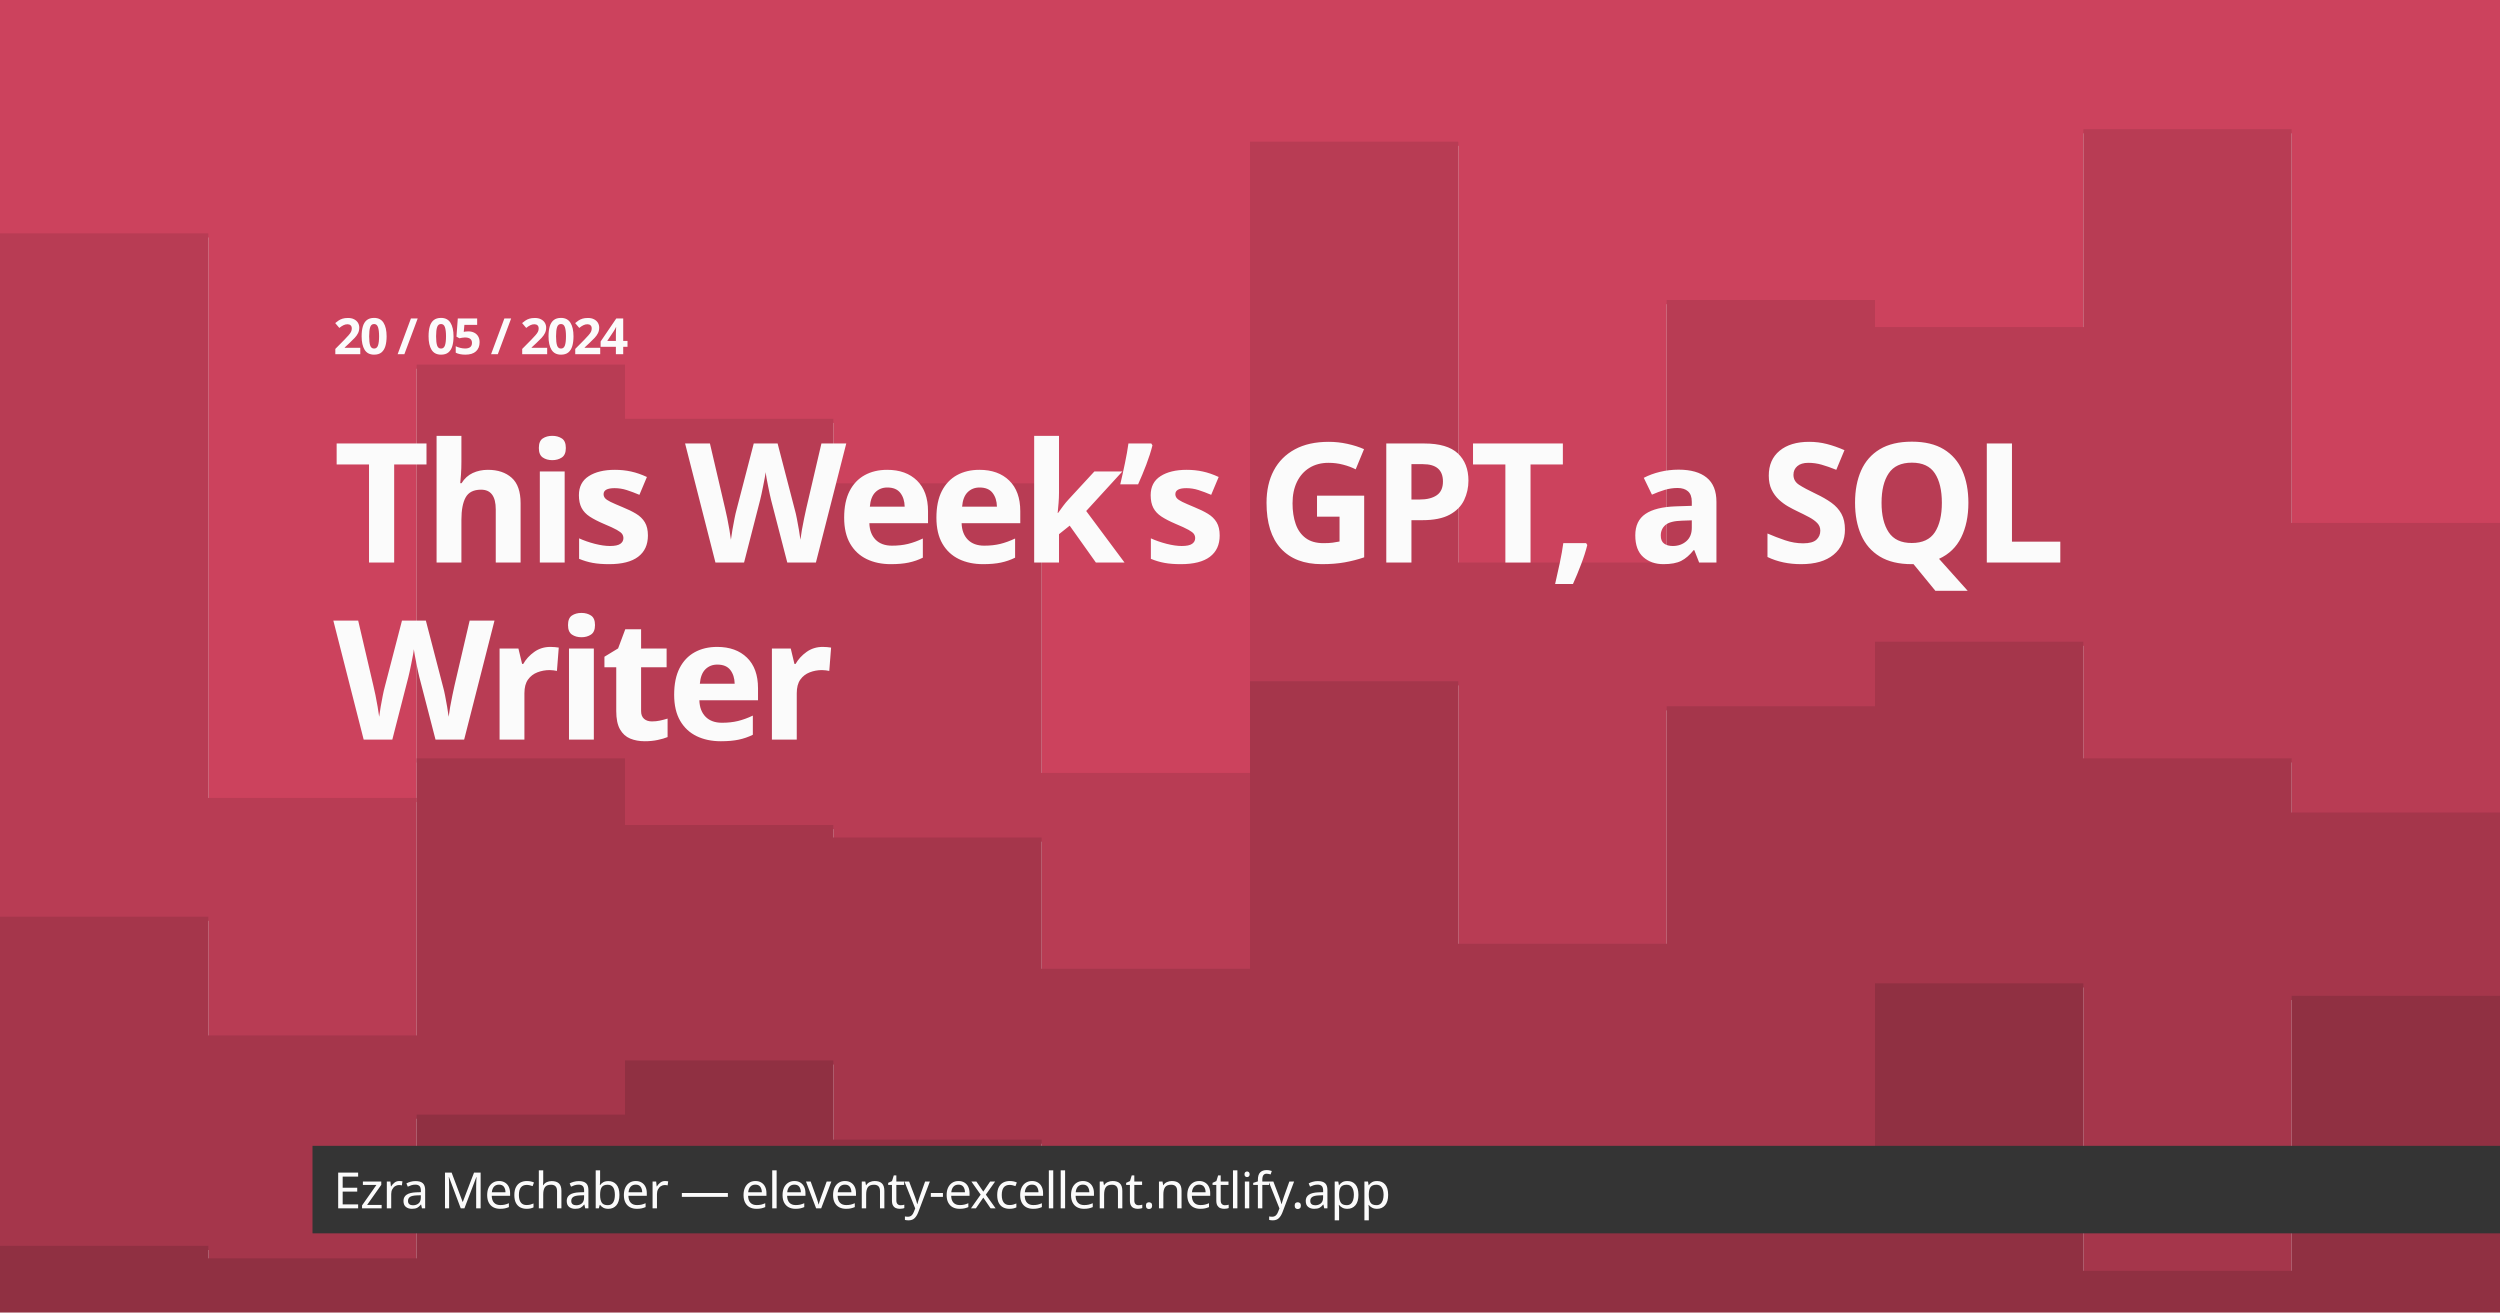
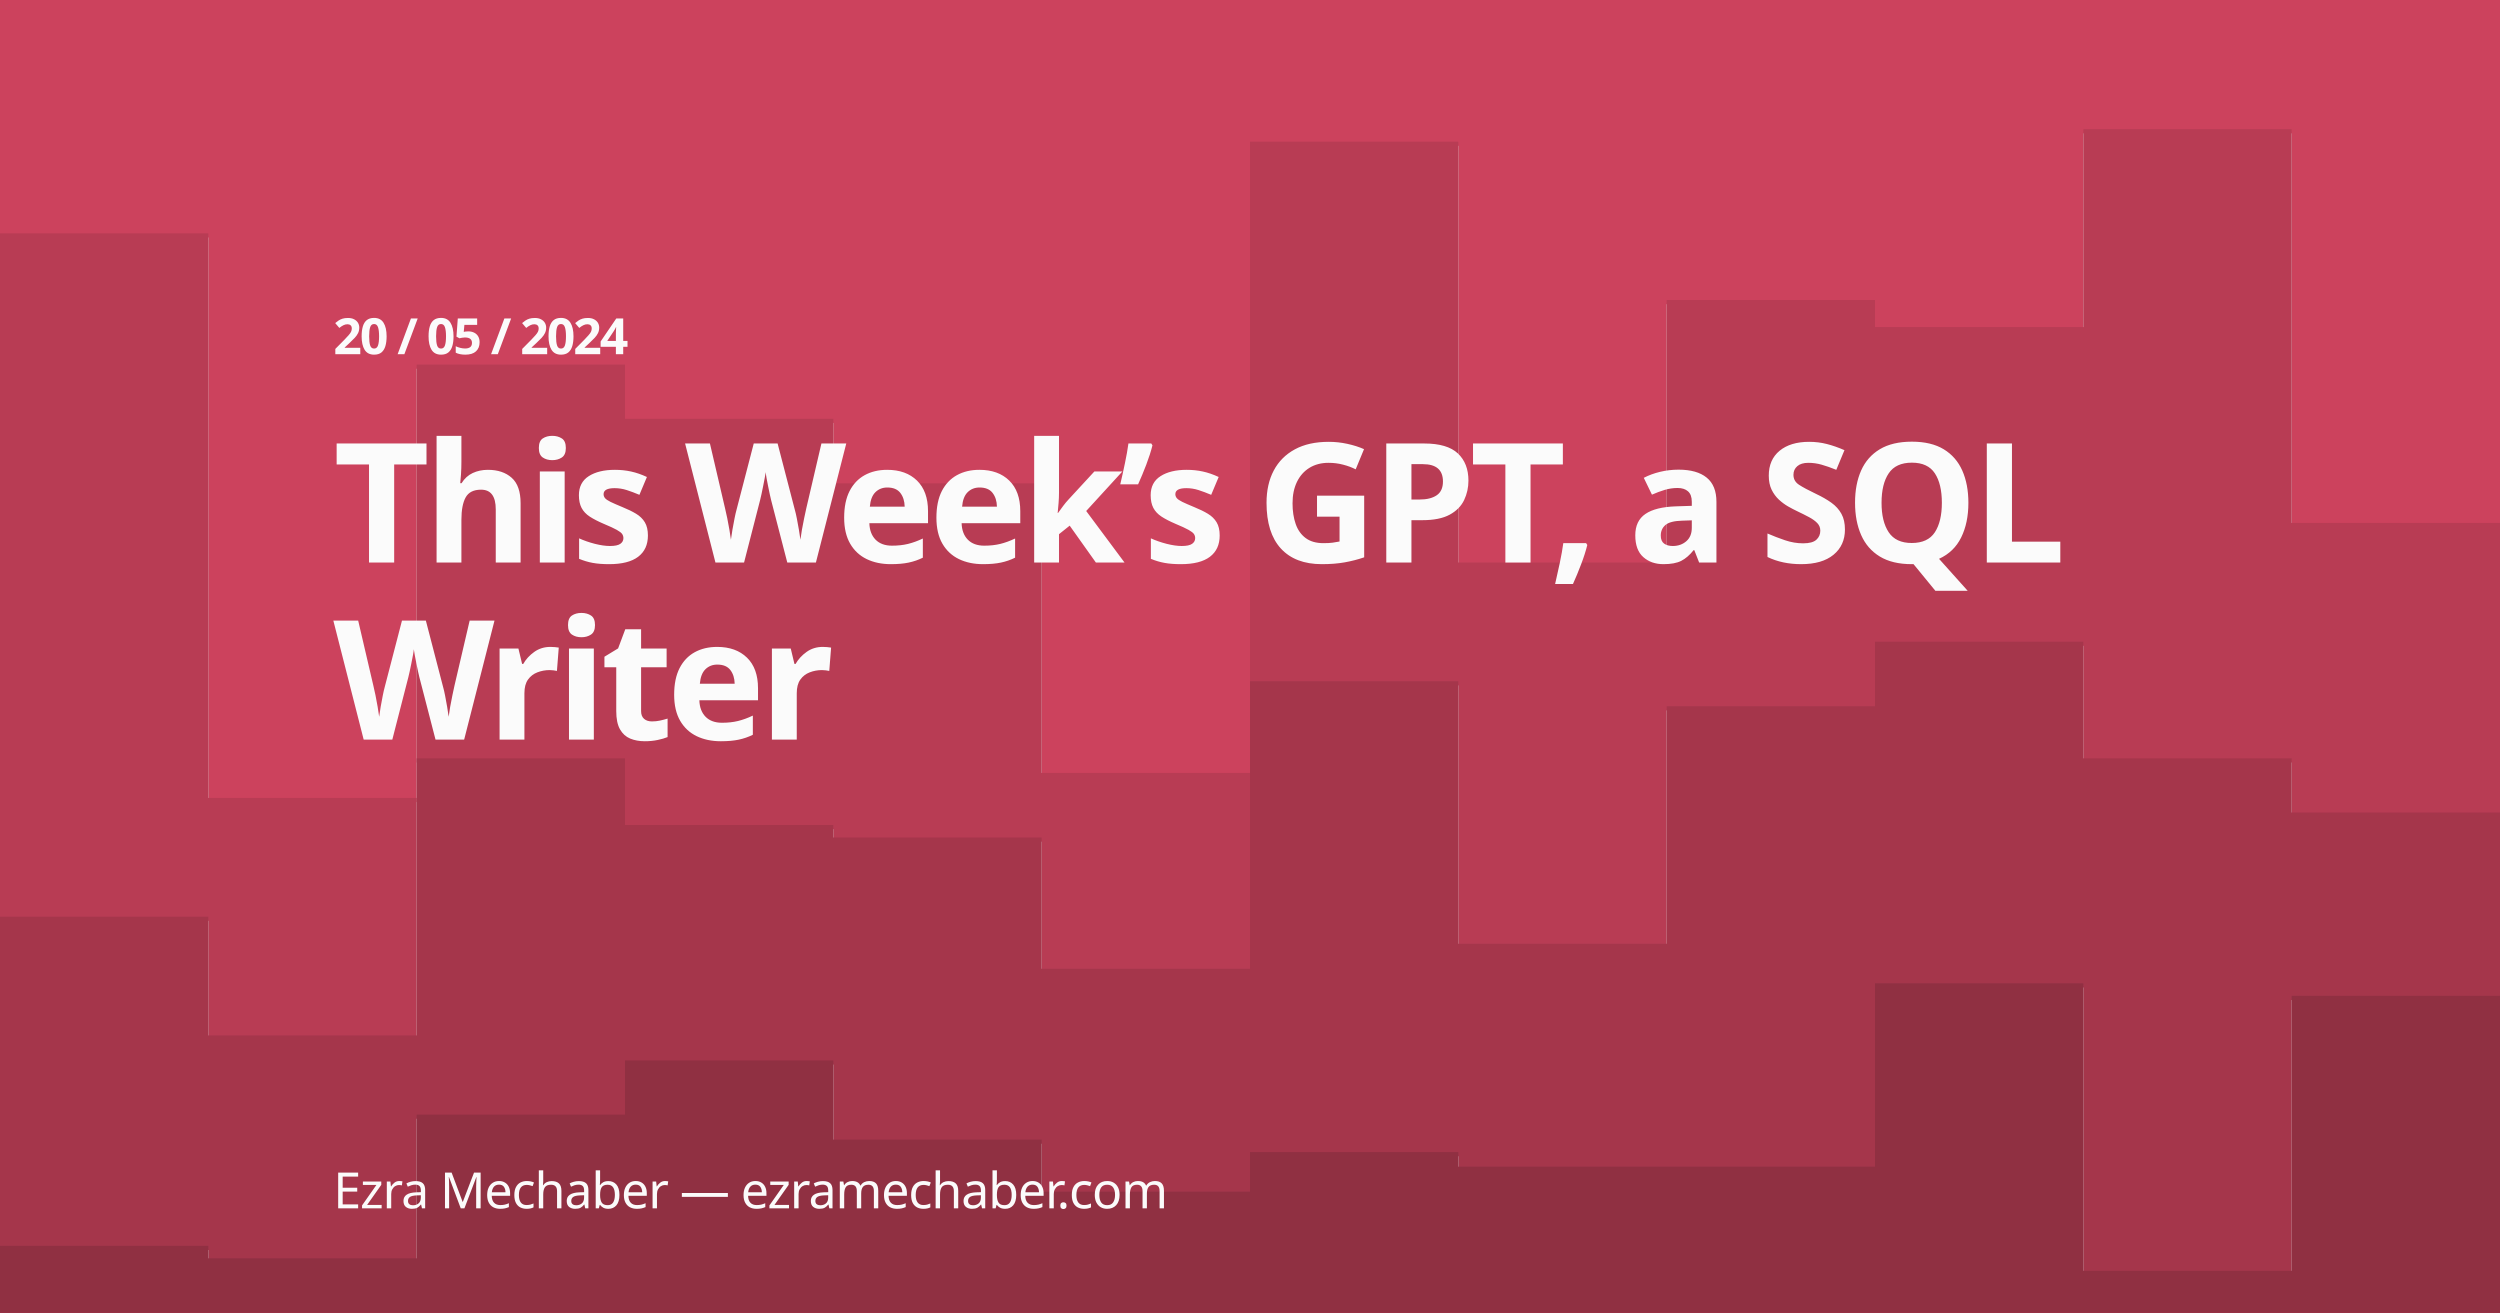
<svg xmlns="http://www.w3.org/2000/svg" width="1200" height="630" viewBox="0 0 1200 630" version="1.1">
-   <svg id="visual" viewBox="0 0 1200 630" width="1200" height="630">
+   <g viewBox="0 0 1200 630" width="1200" height="630">
    <path d="M0 114L100 114L100 385L200 385L200 177L300 177L300 203L400 203L400 234L500 234L500 373L600 373L600 70L700 70L700 272L800 272L800 146L900 146L900 159L1000 159L1000 64L1100 64L1100 253L1200 253L1200 58L1200 0L1200 0L1100 0L1100 0L1000 0L1000 0L900 0L900 0L800 0L800 0L700 0L700 0L600 0L600 0L500 0L500 0L400 0L400 0L300 0L300 0L200 0L200 0L100 0L100 0L0 0Z" fill="#dd4462" />
    <path d="M0 442L100 442L100 499L200 499L200 366L300 366L300 398L400 398L400 404L500 404L500 467L600 467L600 329L700 329L700 455L800 455L800 341L900 341L900 310L1000 310L1000 366L1100 366L1100 392L1200 392L1200 348L1200 56L1200 251L1100 251L1100 62L1000 62L1000 157L900 157L900 144L800 144L800 270L700 270L700 68L600 68L600 371L500 371L500 232L400 232L400 201L300 201L300 175L200 175L200 383L100 383L100 112L0 112Z" fill="#c73d58" />
    <path d="M0 600L100 600L100 606L200 606L200 537L300 537L300 511L400 511L400 549L500 549L500 574L600 574L600 555L700 555L700 562L800 562L800 562L900 562L900 474L1000 474L1000 612L1100 612L1100 480L1200 480L1200 455L1200 346L1200 390L1100 390L1100 364L1000 364L1000 308L900 308L900 339L800 339L800 453L700 453L700 327L600 327L600 465L500 465L500 402L400 402L400 396L300 396L300 364L200 364L200 497L100 497L100 440L0 440Z" fill="#b1364e" />
    <path d="M0 631L100 631L100 631L200 631L200 631L300 631L300 631L400 631L400 631L500 631L500 631L600 631L600 631L700 631L700 631L800 631L800 631L900 631L900 631L1000 631L1000 631L1100 631L1100 631L1200 631L1200 631L1200 453L1200 478L1100 478L1100 610L1000 610L1000 472L900 472L900 560L800 560L800 560L700 560L700 553L600 553L600 572L500 572L500 547L400 547L400 509L300 509L300 535L200 535L200 604L100 604L100 598L0 598Z" fill="#9a3044" />
-   </svg>
+   </g>
  <rect id="bg" width="100%" height="100%" opacity="0.1" fill="#343434" />
-   <rect id="name-bg" width="100%" height="42px" fill="#343434" transform="translate(150,550)" />
  <text font-family="'Red Hat Display', Ubuntu, sans-serif" font-size="24" font-weight="900" fill="#FBFBFB" letter-spacing="-1">
    <tspan x="160" y="170">
- 				20 / 05 / 2024
- 			</tspan>
+       20 / 05 / 2024
+     </tspan>
  </text>
  <text id="text" font-family="'Red Hat Display', Ubuntu, sans-serif" font-size="80" font-weight="900" fill="#FBFBFB" letter-spacing="-3">
-     <tspan x="160" y="270">
- 				This Week’s GPT, a SQL
- 			</tspan>
-     <tspan x="160" y="355">
- 				Writer
- 			</tspan>
+     <tspan x="160" y="270"> This Week’s GPT, a SQL </tspan>
+     <tspan x="160" y="355"> Writer </tspan>
  </text>
  <text font-family="'Red Hat Display', Ubuntu, sans-serif" font-size="24" font-weight="500" fill="#FBFBFB" letter-spacing="-0.5">
-     <tspan x="160" y="580">Ezra Mechaber — eleventy-excellent.netlify.app</tspan>
+     <tspan x="160" y="580">Ezra Mechaber — ezramechaber.com</tspan>
  </text>
</svg>
